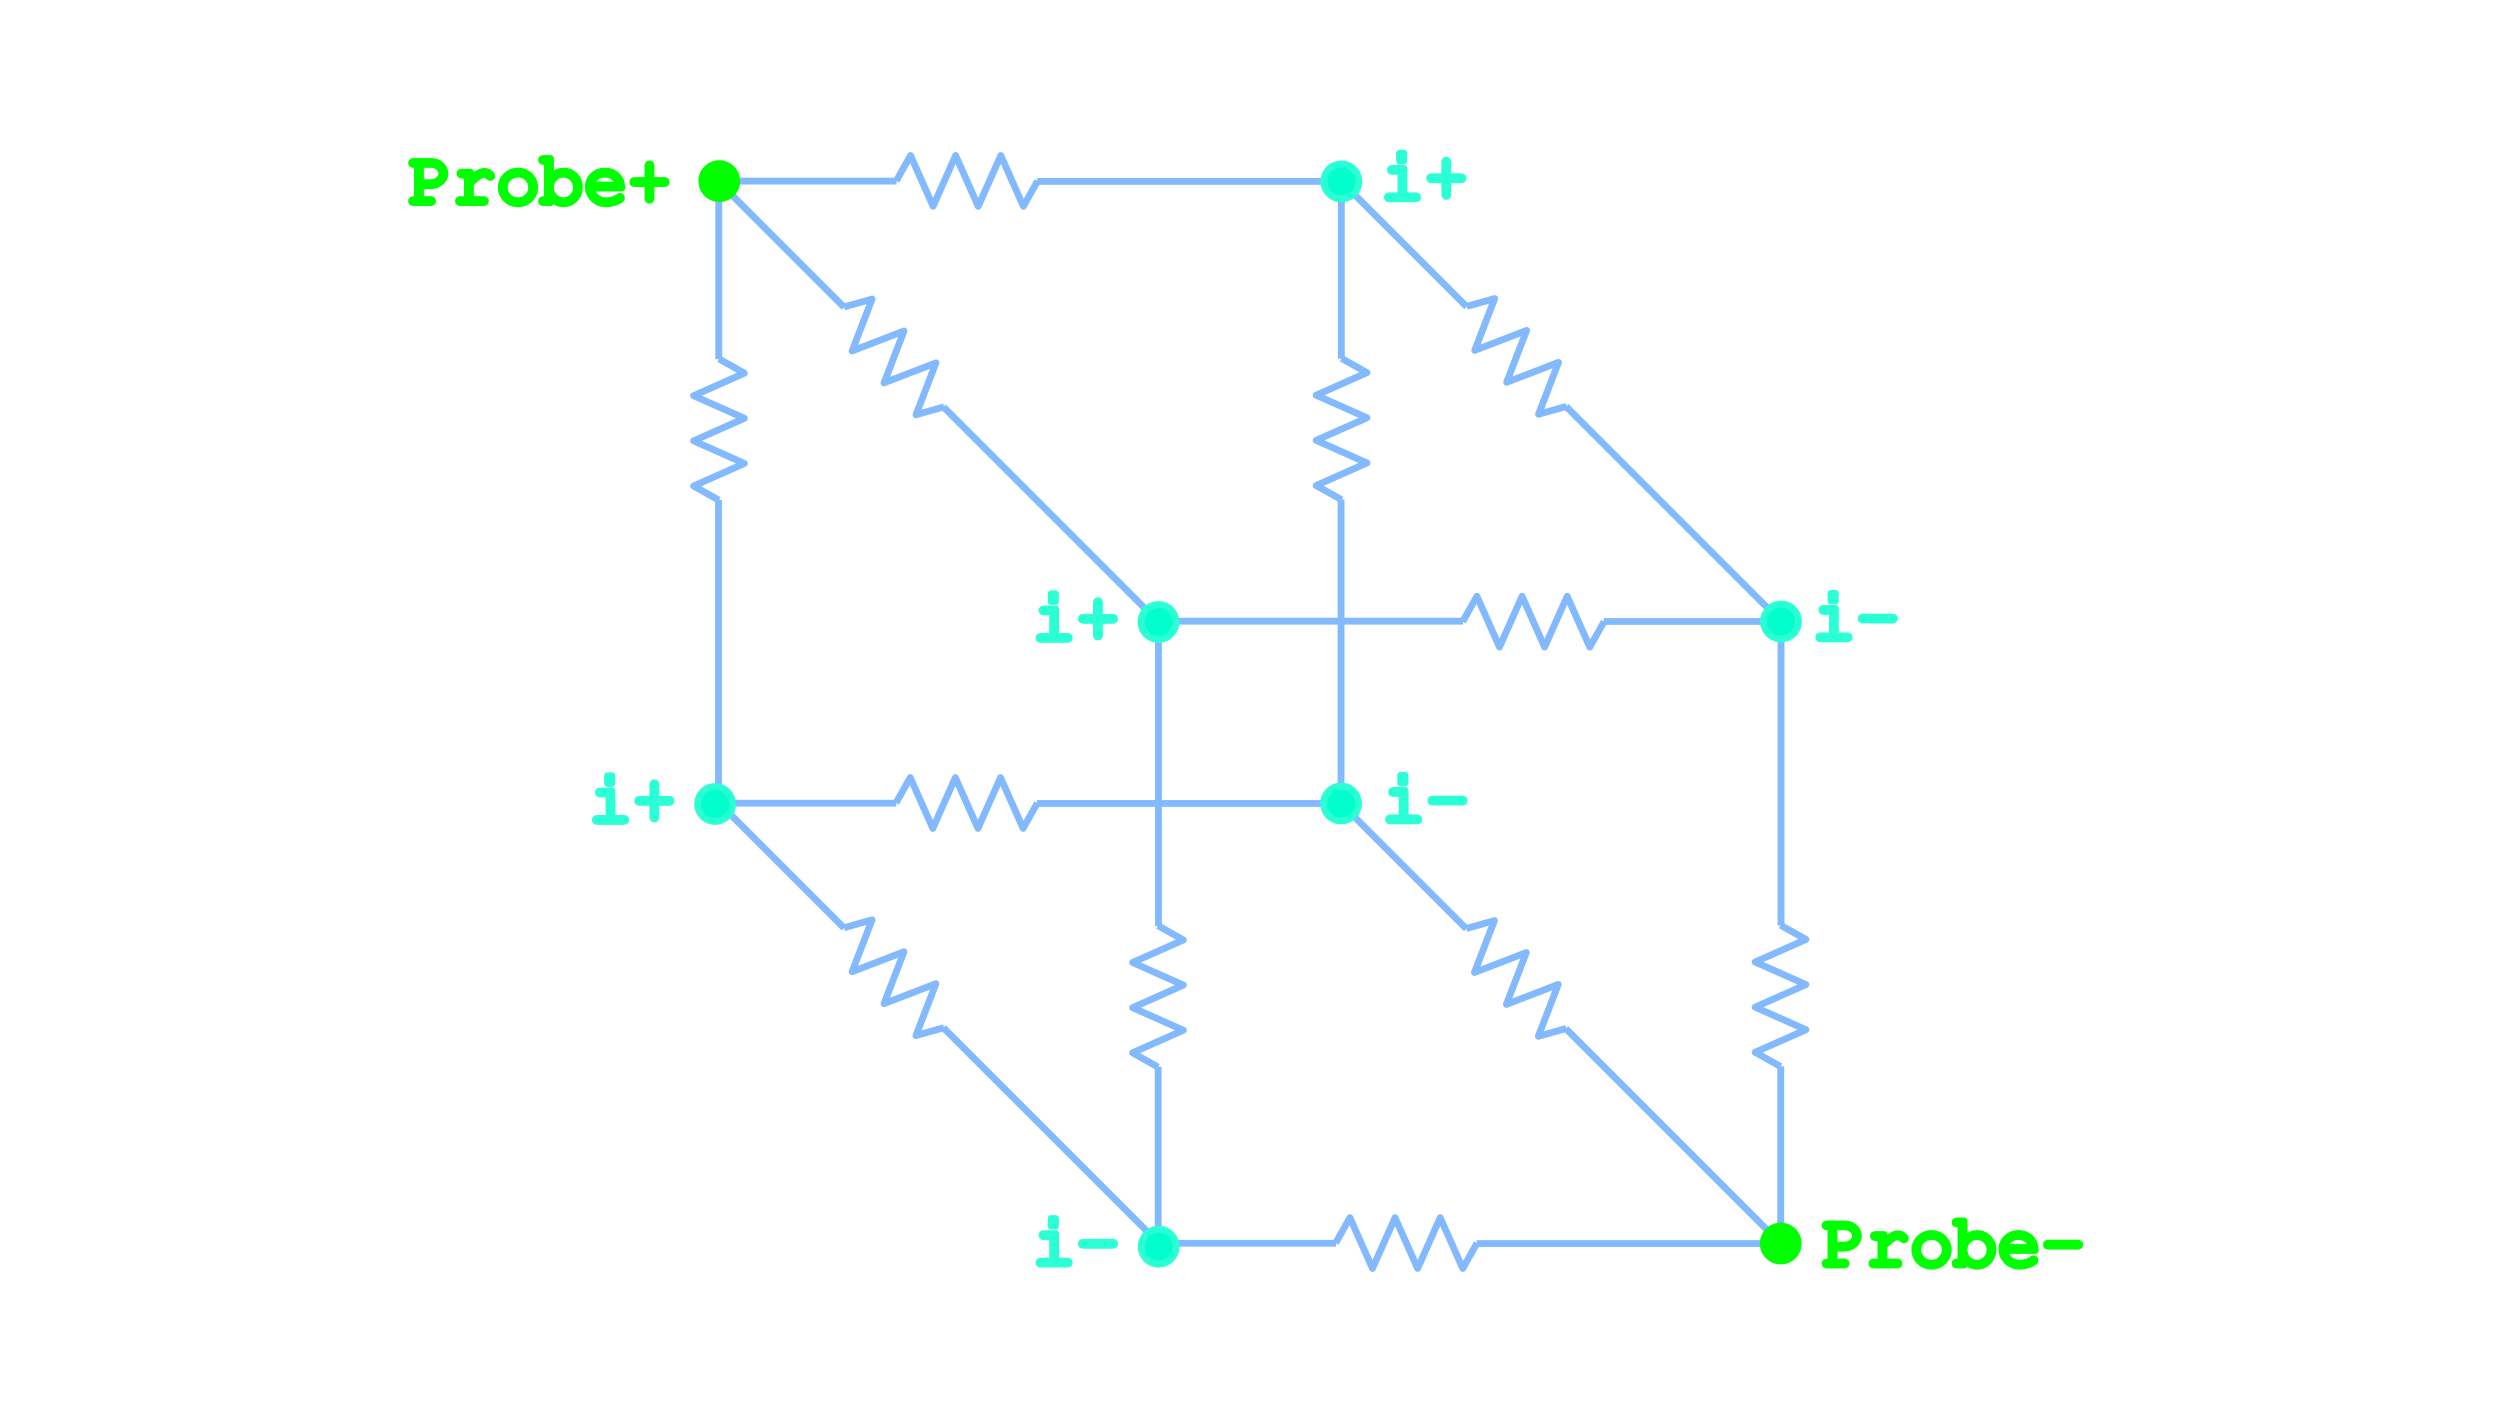
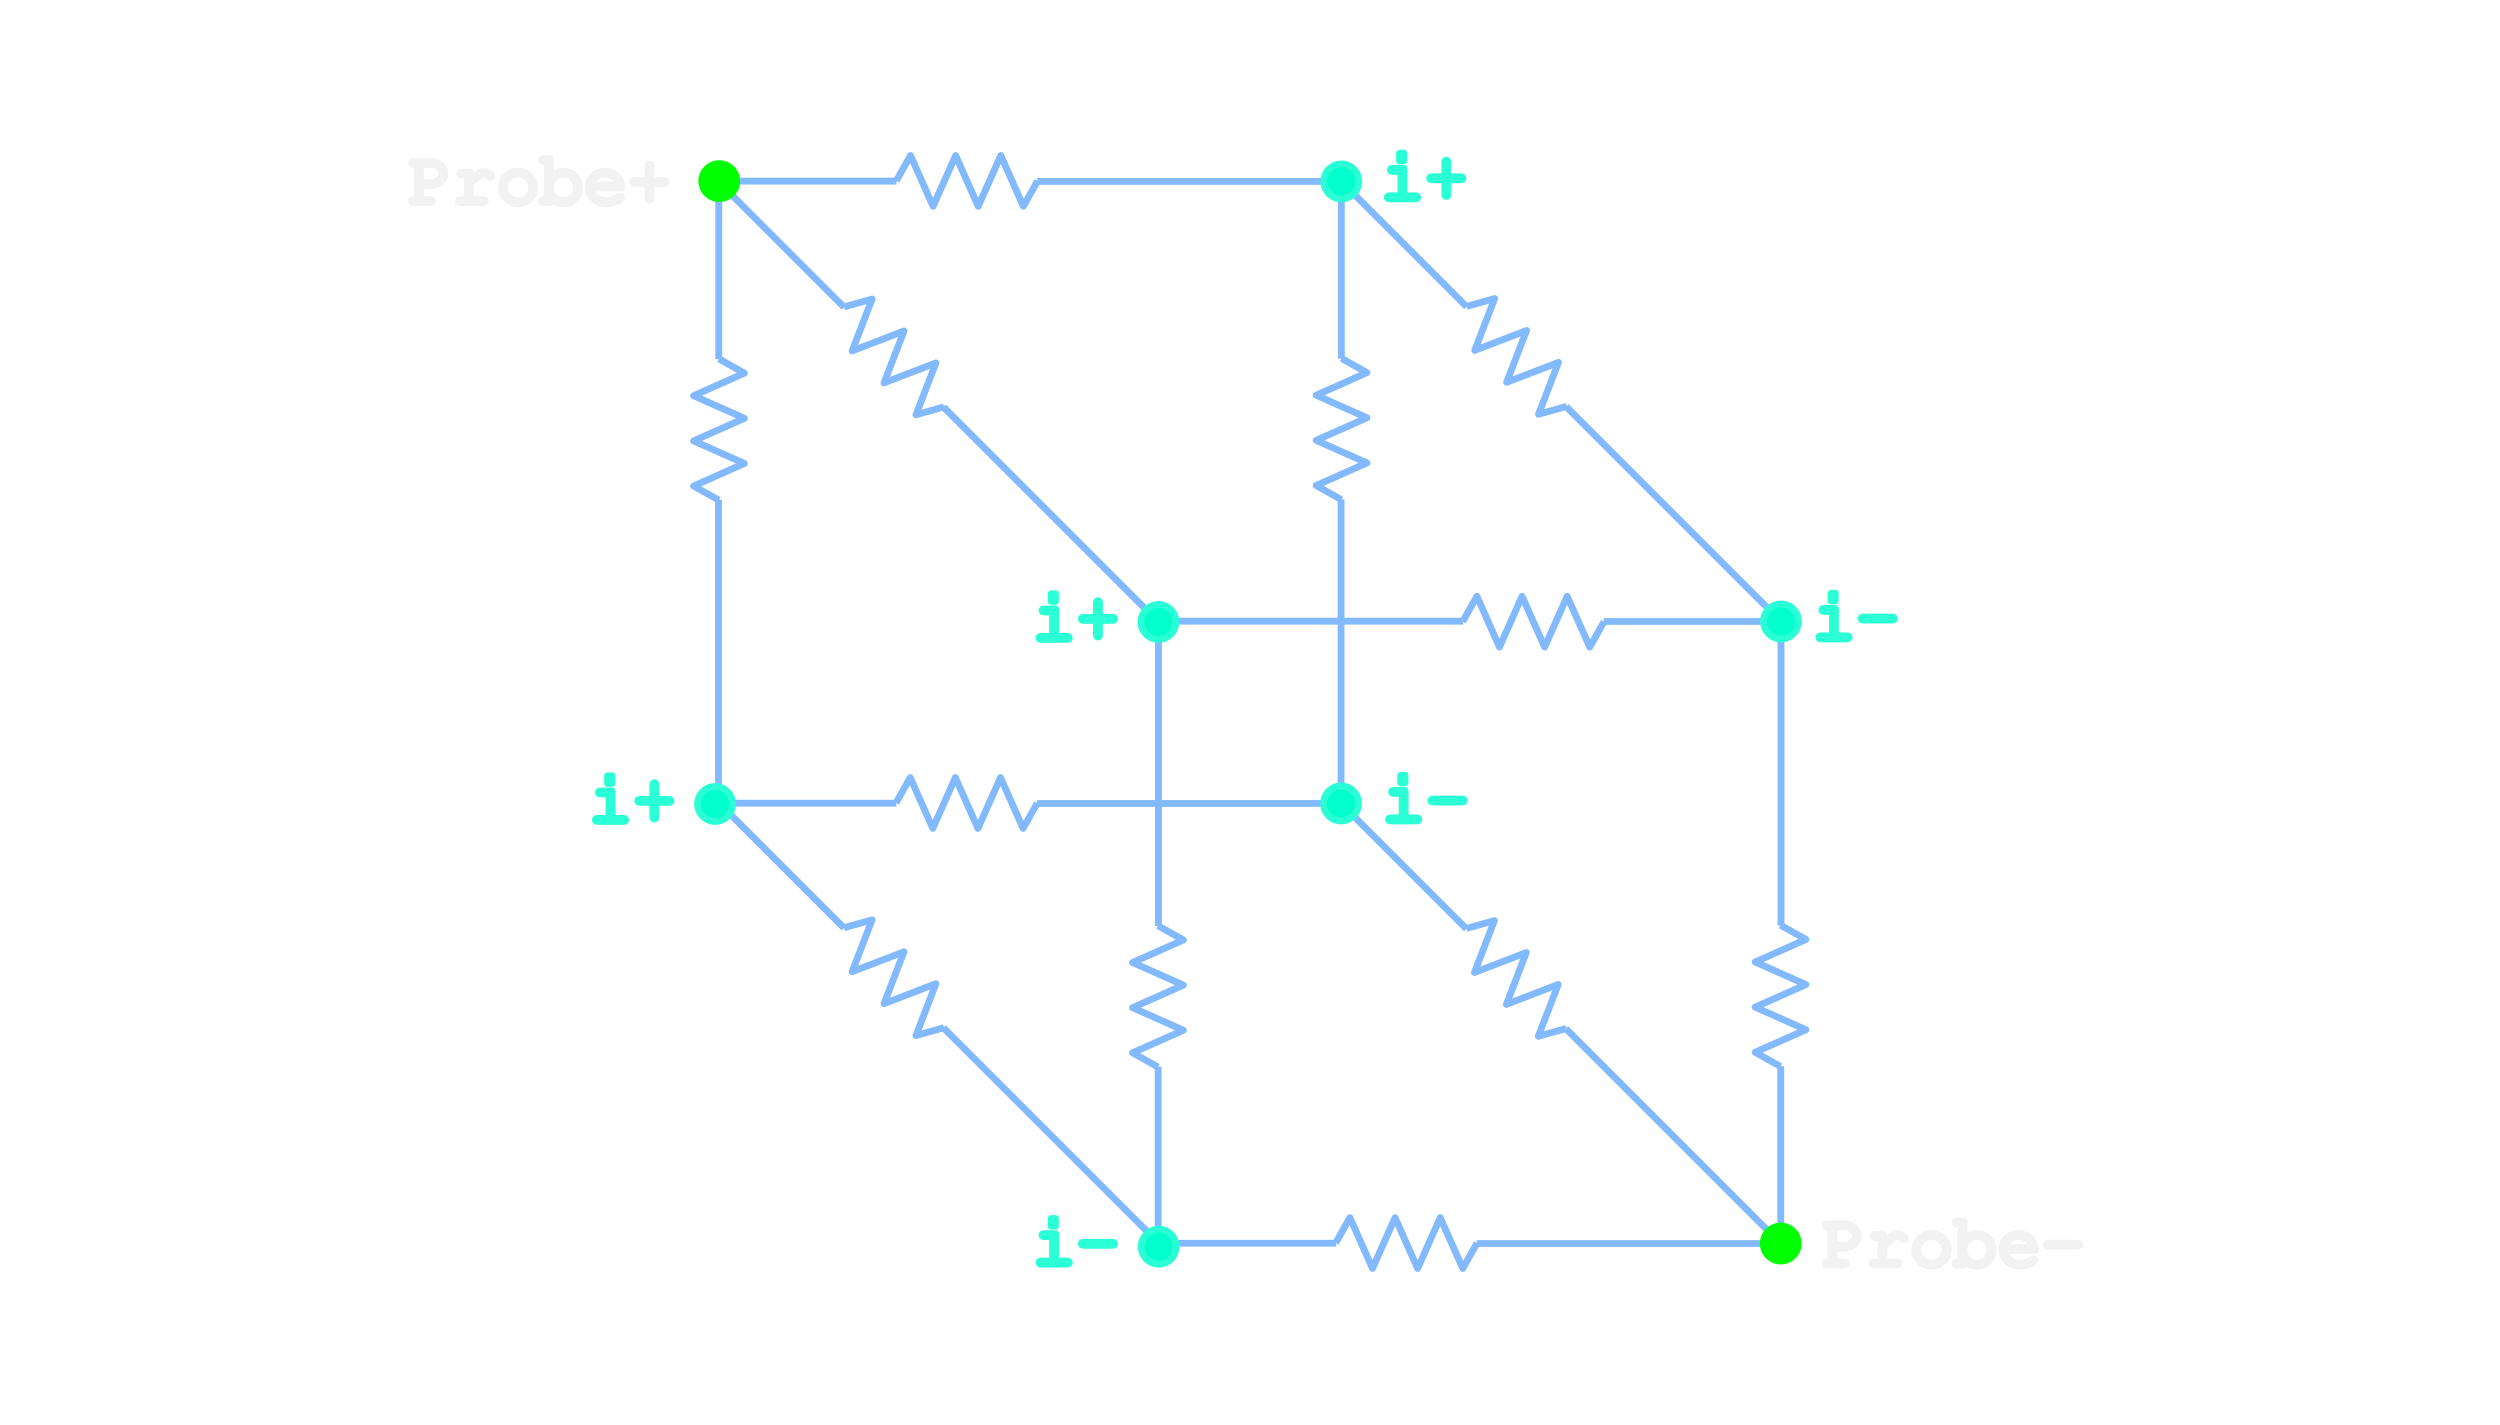
<svg xmlns="http://www.w3.org/2000/svg" version="1.1" id="svg1" width="730" height="416" viewBox="0 0 730 416">
  <defs id="defs1" />
  <g id="g1">
    <g id="g2-38" transform="matrix(1.133789,0,0,1.133789,195.2905,-77.83287)" style="display:inline;stroke:#82b9ff;stroke-width:1.764;stroke-dasharray:none;stroke-opacity:1">
      <g id="g225-5" style="fill:none;stroke:#82b9ff;stroke-width:0.625;stroke-dasharray:none;stroke-dashoffset:0;stroke-opacity:1" transform="matrix(2.820357,0,0,2.820357,-1349.859,6.436578)">
        <path style="fill:none;fill-opacity:0.1;stroke:#82b9ff;stroke-width:2;stroke-linejoin:round;stroke-dasharray:none;stroke-dashoffset:0;stroke-opacity:1" d="m 389.886,148.414 v 88.791" id="path3" transform="matrix(0.3127257,0,0,0.3127257,418.0732,21.24755)" />
        <path style="fill:none;fill-opacity:0.1;stroke:#82b9ff;stroke-width:2;stroke-linejoin:round;stroke-dasharray:none;stroke-dashoffset:0;stroke-opacity:1" d="M 389.966,55.559 V 107.33" id="path2" transform="matrix(0.3127257,0,0,0.3127257,418.0732,21.24755)" />
      </g>
      <g id="g224-1" style="stroke:#82b9ff;stroke-width:0.625;stroke-linejoin:round;stroke-dasharray:none;stroke-dashoffset:0;stroke-opacity:1" transform="matrix(2.820357,0,0,2.820357,-1349.859,6.436578)">
        <path id="path168-1" d="m 540.045,67.694 -2.319,-1.302 4.638,-2.061 -4.638,-2.061 4.638,-2.061 -4.638,-2.061 4.638,-2.061 -2.319,-1.302" style="fill:none;stroke:#82b9ff;stroke-width:0.625;stroke-linecap:butt;stroke-linejoin:round;stroke-miterlimit:10;stroke-dasharray:none;stroke-dashoffset:0;stroke-opacity:1" />
      </g>
    </g>
    <g id="g2-38-3" transform="matrix(0,-1.133789,1.133789,0,79.14371,430.9124)" style="display:inline;stroke:#82b9ff;stroke-width:1.764;stroke-dasharray:none;stroke-opacity:1">
      <g id="g225-5-6" style="fill:none;stroke:#82b9ff;stroke-width:0.625;stroke-dasharray:none;stroke-dashoffset:0;stroke-opacity:1" transform="matrix(2.820357,0,0,2.820357,-1349.859,6.436578)">
        <path style="fill:none;fill-opacity:0.1;stroke:#82b9ff;stroke-width:2;stroke-linejoin:round;stroke-dasharray:none;stroke-dashoffset:0;stroke-opacity:1" d="m 389.886,148.414 v 88.791" id="path3-8" transform="matrix(0.3127257,0,0,0.3127257,418.0732,21.24755)" />
        <path style="fill:none;fill-opacity:0.1;stroke:#82b9ff;stroke-width:2;stroke-linejoin:round;stroke-dasharray:none;stroke-dashoffset:0;stroke-opacity:1" d="M 389.966,55.559 V 107.33" id="path2-0" transform="matrix(0.3127257,0,0,0.3127257,418.0732,21.24755)" />
      </g>
      <g id="g224-1-2" style="stroke:#82b9ff;stroke-width:0.625;stroke-linejoin:round;stroke-dasharray:none;stroke-dashoffset:0;stroke-opacity:1" transform="matrix(2.820357,0,0,2.820357,-1349.859,6.436578)">
        <path id="path168-1-1" d="m 540.045,67.694 -2.319,-1.302 4.638,-2.061 -4.638,-2.061 4.638,-2.061 -4.638,-2.061 4.638,-2.061 -2.319,-1.302" style="fill:none;stroke:#82b9ff;stroke-width:0.625;stroke-linecap:butt;stroke-linejoin:round;stroke-miterlimit:10;stroke-dasharray:none;stroke-dashoffset:0;stroke-opacity:1" />
      </g>
    </g>
    <g id="g2-38-3-0" transform="matrix(0,1.133789,-1.133789,0,650.8563,-14.91242)" style="display:inline;stroke-width:1.764;stroke-dasharray:none">
      <g id="g225-5-6-6" style="fill:none;stroke:#82b9ff;stroke-width:0.625;stroke-dasharray:none;stroke-dashoffset:0;stroke-opacity:0.4" transform="matrix(2.820357,0,0,2.820357,-1349.859,6.436578)">
        <path style="fill:none;fill-opacity:0.1;stroke:#82b9ff;stroke-width:2;stroke-linejoin:round;stroke-dasharray:none;stroke-dashoffset:0;stroke-opacity:1" d="m 389.886,148.414 v 88.791" id="path3-8-4" transform="matrix(0.3127257,0,0,0.3127257,418.0732,21.24755)" />
        <path style="fill:none;fill-opacity:0.1;stroke:#82b9ff;stroke-width:2;stroke-linejoin:round;stroke-dasharray:none;stroke-dashoffset:0;stroke-opacity:1" d="M 389.966,55.559 V 107.33" id="path2-0-6" transform="matrix(0.3127257,0,0,0.3127257,418.0732,21.24755)" />
      </g>
      <g id="g224-1-2-2" style="stroke:#82b9ff;stroke-width:0.625;stroke-linejoin:round;stroke-dasharray:none;stroke-dashoffset:0;stroke-opacity:0.4" transform="matrix(2.820357,0,0,2.820357,-1349.859,6.436578)">
        <path id="path168-1-1-5" d="m 540.045,67.694 -2.319,-1.302 4.638,-2.061 -4.638,-2.061 4.638,-2.061 -4.638,-2.061 4.638,-2.061 -2.319,-1.302" style="fill:none;stroke:#82b9ff;stroke-width:0.625;stroke-linecap:butt;stroke-linejoin:round;stroke-miterlimit:10;stroke-dasharray:none;stroke-dashoffset:0;stroke-opacity:1" />
      </g>
    </g>
    <g id="g2-38-3-0-5" transform="matrix(0,-1.133789,1.133789,0,207.5304,559.4122)" style="display:inline;stroke-width:1.764;stroke-dasharray:none">
      <g id="g225-5-6-6-6" style="fill:none;stroke:#82b9ff;stroke-width:0.625;stroke-dasharray:none;stroke-dashoffset:0;stroke-opacity:0.4" transform="matrix(2.820357,0,0,2.820357,-1349.859,6.436578)">
        <path style="fill:none;fill-opacity:0.1;stroke:#82b9ff;stroke-width:2;stroke-linejoin:round;stroke-dasharray:none;stroke-dashoffset:0;stroke-opacity:1" d="m 389.886,148.414 v 88.791" id="path3-8-4-64" transform="matrix(0.3127257,0,0,0.3127257,418.0732,21.24755)" />
        <path style="fill:none;fill-opacity:0.1;stroke:#82b9ff;stroke-width:2;stroke-linejoin:round;stroke-dasharray:none;stroke-dashoffset:0;stroke-opacity:1" d="M 389.966,55.559 V 107.33" id="path2-0-6-0" transform="matrix(0.3127257,0,0,0.3127257,418.0732,21.24755)" />
      </g>
      <g id="g224-1-2-2-0" style="stroke:#82b9ff;stroke-width:0.625;stroke-linejoin:round;stroke-dasharray:none;stroke-dashoffset:0;stroke-opacity:0.4" transform="matrix(2.820357,0,0,2.820357,-1349.859,6.436578)">
        <path id="path168-1-1-5-4" d="m 540.045,67.694 -2.319,-1.302 4.638,-2.061 -4.638,-2.061 4.638,-2.061 -4.638,-2.061 4.638,-2.061 -2.319,-1.302" style="fill:none;stroke:#82b9ff;stroke-width:0.625;stroke-linecap:butt;stroke-linejoin:round;stroke-miterlimit:10;stroke-dasharray:none;stroke-dashoffset:0;stroke-opacity:1" />
      </g>
    </g>
    <g id="g2-38-3-0-5-8" transform="matrix(0.80171,-0.80171,0.80171,0.80171,-21.48058,280.7608)" style="display:inline;stroke:#82b9ff;stroke-width:1.764;stroke-dasharray:none;stroke-opacity:1">
      <g id="g225-5-6-6-6-7" style="fill:none;stroke:#82b9ff;stroke-width:0.625;stroke-dasharray:none;stroke-dashoffset:0;stroke-opacity:1" transform="matrix(2.820357,0,0,2.820357,-1349.859,6.436578)">
        <path style="fill:none;fill-opacity:0.1;stroke:#82b9ff;stroke-width:2;stroke-linejoin:round;stroke-dasharray:none;stroke-dashoffset:0;stroke-opacity:1" d="m 389.886,148.414 v 88.791" id="path3-8-4-64-2" transform="matrix(0.3127257,0,0,0.3127257,418.0732,21.24755)" />
        <path style="fill:none;fill-opacity:0.1;stroke:#82b9ff;stroke-width:2;stroke-linejoin:round;stroke-dasharray:none;stroke-dashoffset:0;stroke-opacity:1" d="M 389.966,55.559 V 107.33" id="path2-0-6-0-8" transform="matrix(0.3127257,0,0,0.3127257,418.0732,21.24755)" />
      </g>
      <g id="g224-1-2-2-0-2" style="stroke:#82b9ff;stroke-width:0.625;stroke-linejoin:round;stroke-dasharray:none;stroke-dashoffset:0;stroke-opacity:1" transform="matrix(2.820357,0,0,2.820357,-1349.859,6.436578)">
        <path id="path168-1-1-5-4-9" d="m 540.045,67.694 -2.319,-1.302 4.638,-2.061 -4.638,-2.061 4.638,-2.061 -4.638,-2.061 4.638,-2.061 -2.319,-1.302" style="fill:none;stroke:#82b9ff;stroke-width:0.625;stroke-linecap:butt;stroke-linejoin:round;stroke-miterlimit:10;stroke-dasharray:none;stroke-dashoffset:0;stroke-opacity:1" />
      </g>
    </g>
    <g id="g2-38-3-0-5-8-86" transform="matrix(0.80171,-0.80171,0.80171,0.80171,160.2392,280.9848)" style="display:inline;stroke:#82b9ff;stroke-width:1.764;stroke-dasharray:none;stroke-opacity:1">
      <g id="g225-5-6-6-6-7-8" style="fill:none;stroke:#82b9ff;stroke-width:0.625;stroke-dasharray:none;stroke-dashoffset:0;stroke-opacity:1" transform="matrix(2.820357,0,0,2.820357,-1349.859,6.436578)">
        <path style="fill:none;fill-opacity:0.1;stroke:#82b9ff;stroke-width:2;stroke-linejoin:round;stroke-dasharray:none;stroke-dashoffset:0;stroke-opacity:1" d="m 389.886,148.414 v 88.791" id="path3-8-4-64-2-3" transform="matrix(0.3127257,0,0,0.3127257,418.0732,21.24755)" />
        <path style="fill:none;fill-opacity:0.1;stroke:#82b9ff;stroke-width:2;stroke-linejoin:round;stroke-dasharray:none;stroke-dashoffset:0;stroke-opacity:1" d="M 389.966,55.559 V 107.33" id="path2-0-6-0-8-8" transform="matrix(0.3127257,0,0,0.3127257,418.0732,21.24755)" />
      </g>
      <g id="g224-1-2-2-0-2-3" style="stroke:#82b9ff;stroke-width:0.625;stroke-linejoin:round;stroke-dasharray:none;stroke-dashoffset:0;stroke-opacity:1" transform="matrix(2.820357,0,0,2.820357,-1349.859,6.436578)">
        <path id="path168-1-1-5-4-9-33" d="m 540.045,67.694 -2.319,-1.302 4.638,-2.061 -4.638,-2.061 4.638,-2.061 -4.638,-2.061 4.638,-2.061 -2.319,-1.302" style="fill:none;stroke:#82b9ff;stroke-width:0.625;stroke-linecap:butt;stroke-linejoin:round;stroke-miterlimit:10;stroke-dasharray:none;stroke-dashoffset:0;stroke-opacity:1" />
      </g>
    </g>
    <g id="g2-38-3-0-5-8-0" transform="matrix(0.80171,-0.80171,0.80171,0.80171,-21.47068,99.48806)" style="display:inline;stroke-width:1.764;stroke-dasharray:none">
      <g id="g225-5-6-6-6-7-5" style="fill:none;stroke:#82b9ff;stroke-width:0.625;stroke-dasharray:none;stroke-dashoffset:0;stroke-opacity:0.4" transform="matrix(2.820357,0,0,2.820357,-1349.859,6.436578)">
        <path style="fill:none;fill-opacity:0.1;stroke:#82b9ff;stroke-width:2;stroke-linejoin:round;stroke-dasharray:none;stroke-dashoffset:0;stroke-opacity:1" d="m 389.886,148.414 v 88.791" id="path3-8-4-64-2-02" transform="matrix(0.3127257,0,0,0.3127257,418.0732,21.24755)" />
        <path style="fill:none;fill-opacity:0.1;stroke:#82b9ff;stroke-width:2;stroke-linejoin:round;stroke-dasharray:none;stroke-dashoffset:0;stroke-opacity:1" d="M 389.966,55.559 V 107.33" id="path2-0-6-0-8-9" transform="matrix(0.3127257,0,0,0.3127257,418.0732,21.24755)" />
      </g>
      <g id="g224-1-2-2-0-2-4" style="stroke:#82b9ff;stroke-width:0.625;stroke-linejoin:round;stroke-dasharray:none;stroke-dashoffset:0;stroke-opacity:0.4" transform="matrix(2.820357,0,0,2.820357,-1349.859,6.436578)">
        <path id="path168-1-1-5-4-9-3" d="m 540.045,67.694 -2.319,-1.302 4.638,-2.061 -4.638,-2.061 4.638,-2.061 -4.638,-2.061 4.638,-2.061 -2.319,-1.302" style="fill:none;stroke:#82b9ff;stroke-width:0.625;stroke-linecap:butt;stroke-linejoin:round;stroke-miterlimit:10;stroke-dasharray:none;stroke-dashoffset:0;stroke-opacity:1" />
      </g>
    </g>
    <g id="g2-38-3-0-5-8-8" transform="matrix(0.80171,-0.80171,0.80171,0.80171,160.3192,99.33862)" style="display:inline;stroke:#82b9ff;stroke-width:1.764;stroke-dasharray:none;stroke-opacity:1">
      <g id="g225-5-6-6-6-7-7" style="fill:none;stroke:#82b9ff;stroke-width:0.625;stroke-dasharray:none;stroke-dashoffset:0;stroke-opacity:1" transform="matrix(2.820357,0,0,2.820357,-1349.859,6.436578)">
        <path style="fill:none;fill-opacity:0.1;stroke:#82b9ff;stroke-width:2;stroke-linejoin:round;stroke-dasharray:none;stroke-dashoffset:0;stroke-opacity:1" d="m 389.886,148.414 v 88.791" id="path3-8-4-64-2-0" transform="matrix(0.3127257,0,0,0.3127257,418.0732,21.24755)" />
        <path style="fill:none;fill-opacity:0.1;stroke:#82b9ff;stroke-width:2;stroke-linejoin:round;stroke-dasharray:none;stroke-dashoffset:0;stroke-opacity:1" d="M 389.966,55.559 V 107.33" id="path2-0-6-0-8-4" transform="matrix(0.3127257,0,0,0.3127257,418.0732,21.24755)" />
      </g>
      <g id="g224-1-2-2-0-2-8" style="stroke:#82b9ff;stroke-width:0.625;stroke-linejoin:round;stroke-dasharray:none;stroke-dashoffset:0;stroke-opacity:1" transform="matrix(2.820357,0,0,2.820357,-1349.859,6.436578)">
        <path id="path168-1-1-5-4-9-0" d="m 540.045,67.694 -2.319,-1.302 4.638,-2.061 -4.638,-2.061 4.638,-2.061 -4.638,-2.061 4.638,-2.061 -2.319,-1.302" style="fill:none;stroke:#82b9ff;stroke-width:0.625;stroke-linecap:butt;stroke-linejoin:round;stroke-miterlimit:10;stroke-dasharray:none;stroke-dashoffset:0;stroke-opacity:1" />
      </g>
    </g>
    <g id="g2-38-3-0-4" transform="matrix(-1.133789,0,0,-1.133789,534.5658,494.0623)" style="display:inline;stroke:#82b9ff;stroke-width:1.764;stroke-dasharray:none;stroke-opacity:1">
      <g id="g225-5-6-6-0" style="fill:none;stroke:#82b9ff;stroke-width:0.625;stroke-dasharray:none;stroke-dashoffset:0;stroke-opacity:1" transform="matrix(2.820357,0,0,2.820357,-1349.859,6.436578)">
        <path style="fill:none;fill-opacity:0.1;stroke:#82b9ff;stroke-width:2;stroke-linejoin:round;stroke-dasharray:none;stroke-dashoffset:0;stroke-opacity:1" d="m 389.886,148.414 v 88.791" id="path3-8-4-6" transform="matrix(0.3127257,0,0,0.3127257,418.0732,21.24755)" />
        <path style="fill:none;fill-opacity:0.1;stroke:#82b9ff;stroke-width:2;stroke-linejoin:round;stroke-dasharray:none;stroke-dashoffset:0;stroke-opacity:1" d="M 389.966,55.559 V 107.33" id="path2-0-6-2" transform="matrix(0.3127257,0,0,0.3127257,418.0732,21.24755)" />
      </g>
      <g id="g224-1-2-2-9" style="stroke:#82b9ff;stroke-width:0.625;stroke-linejoin:round;stroke-dasharray:none;stroke-dashoffset:0;stroke-opacity:1" transform="matrix(2.820357,0,0,2.820357,-1349.859,6.436578)">
        <path id="path168-1-1-5-9" d="m 540.045,67.694 -2.319,-1.302 4.638,-2.061 -4.638,-2.061 4.638,-2.061 -4.638,-2.061 4.638,-2.061 -2.319,-1.302" style="fill:none;stroke:#82b9ff;stroke-width:0.625;stroke-linecap:butt;stroke-linejoin:round;stroke-miterlimit:10;stroke-dasharray:none;stroke-dashoffset:0;stroke-opacity:1" />
      </g>
    </g>
    <g id="g2-38-3-0-4-3" transform="matrix(-1.133789,0,0,-1.133789,716.3557,493.9129)" style="display:inline;stroke-width:1.764;stroke-dasharray:none">
      <g id="g225-5-6-6-0-4" style="fill:none;stroke:#82b9ff;stroke-width:0.625;stroke-dasharray:none;stroke-dashoffset:0;stroke-opacity:0.4" transform="matrix(2.820357,0,0,2.820357,-1349.859,6.436578)">
        <path style="fill:none;fill-opacity:0.1;stroke:#82b9ff;stroke-width:2;stroke-linejoin:round;stroke-dasharray:none;stroke-dashoffset:0;stroke-opacity:1" d="m 389.886,148.414 v 88.791" id="path3-8-4-6-0" transform="matrix(0.3127257,0,0,0.3127257,418.0732,21.24755)" />
        <path style="fill:none;fill-opacity:0.1;stroke:#82b9ff;stroke-width:2;stroke-linejoin:round;stroke-dasharray:none;stroke-dashoffset:0;stroke-opacity:1" d="M 389.966,55.559 V 107.33" id="path2-0-6-2-3" transform="matrix(0.3127257,0,0,0.3127257,418.0732,21.24755)" />
      </g>
      <g id="g224-1-2-2-9-9" style="stroke:#82b9ff;stroke-width:0.625;stroke-linejoin:round;stroke-dasharray:none;stroke-dashoffset:0;stroke-opacity:0.4" transform="matrix(2.820357,0,0,2.820357,-1349.859,6.436578)">
        <path id="path168-1-1-5-9-1" d="m 540.045,67.694 -2.319,-1.302 4.638,-2.061 -4.638,-2.061 4.638,-2.061 -4.638,-2.061 4.638,-2.061 -2.319,-1.302" style="fill:none;stroke:#82b9ff;stroke-width:0.625;stroke-linecap:butt;stroke-linejoin:round;stroke-miterlimit:10;stroke-dasharray:none;stroke-dashoffset:0;stroke-opacity:1" />
      </g>
    </g>
    <g id="g2-38-3-0-2" transform="matrix(0,-1.133789,1.133789,0,79.2237,249.2663)" style="display:inline;stroke:#82b9ff;stroke-width:1.764;stroke-dasharray:none;stroke-opacity:1">
      <g id="g225-5-6-6-2" style="fill:none;stroke:#82b9ff;stroke-width:0.625;stroke-dasharray:none;stroke-dashoffset:0;stroke-opacity:1" transform="matrix(2.820357,0,0,2.820357,-1349.859,6.436578)">
        <path style="fill:none;fill-opacity:0.1;stroke:#82b9ff;stroke-width:2;stroke-linejoin:round;stroke-dasharray:none;stroke-dashoffset:0;stroke-opacity:1" d="m 389.886,148.414 v 88.791" id="path3-8-4-2" transform="matrix(0.3127257,0,0,0.3127257,418.0732,21.24755)" />
        <path style="fill:none;fill-opacity:0.1;stroke:#82b9ff;stroke-width:2;stroke-linejoin:round;stroke-dasharray:none;stroke-dashoffset:0;stroke-opacity:1" d="M 389.966,55.559 V 107.33" id="path2-0-6-05" transform="matrix(0.3127257,0,0,0.3127257,418.0732,21.24755)" />
      </g>
      <g id="g224-1-2-2-5" style="stroke:#82b9ff;stroke-width:0.625;stroke-linejoin:round;stroke-dasharray:none;stroke-dashoffset:0;stroke-opacity:1" transform="matrix(2.820357,0,0,2.820357,-1349.859,6.436578)">
        <path id="path168-1-1-5-2" d="m 540.045,67.694 -2.319,-1.302 4.638,-2.061 -4.638,-2.061 4.638,-2.061 -4.638,-2.061 4.638,-2.061 -2.319,-1.302" style="fill:none;stroke:#82b9ff;stroke-width:0.625;stroke-linecap:butt;stroke-linejoin:round;stroke-miterlimit:10;stroke-dasharray:none;stroke-dashoffset:0;stroke-opacity:1" />
      </g>
    </g>
    <g id="g2-38-3-0-4-4" transform="matrix(1.133789,0,0,1.133789,13.50066,-77.68343)" style="display:inline;stroke:#82b9ff;stroke-width:1.764;stroke-dasharray:none;stroke-opacity:1">
      <g id="g225-5-6-6-0-0" style="fill:none;stroke:#82b9ff;stroke-width:0.625;stroke-dasharray:none;stroke-dashoffset:0;stroke-opacity:1" transform="matrix(2.820357,0,0,2.820357,-1349.859,6.436578)">
        <path style="fill:none;fill-opacity:0.1;stroke:#82b9ff;stroke-width:2;stroke-linejoin:round;stroke-dasharray:none;stroke-dashoffset:0;stroke-opacity:1" d="m 389.886,148.414 v 88.791" id="path3-8-4-6-9" transform="matrix(0.3127257,0,0,0.3127257,418.0732,21.24755)" />
        <path style="fill:none;fill-opacity:0.1;stroke:#82b9ff;stroke-width:2;stroke-linejoin:round;stroke-dasharray:none;stroke-dashoffset:0;stroke-opacity:1" d="M 389.966,55.559 V 107.33" id="path2-0-6-2-1" transform="matrix(0.3127257,0,0,0.3127257,418.0732,21.24755)" />
      </g>
      <g id="g224-1-2-2-9-96" style="stroke:#82b9ff;stroke-width:0.625;stroke-linejoin:round;stroke-dasharray:none;stroke-dashoffset:0;stroke-opacity:1" transform="matrix(2.820357,0,0,2.820357,-1349.859,6.436578)">
        <path id="path168-1-1-5-9-2" d="m 540.045,67.694 -2.319,-1.302 4.638,-2.061 -4.638,-2.061 4.638,-2.061 -4.638,-2.061 4.638,-2.061 -2.319,-1.302" style="fill:none;stroke:#82b9ff;stroke-width:0.625;stroke-linecap:butt;stroke-linejoin:round;stroke-miterlimit:10;stroke-dasharray:none;stroke-dashoffset:0;stroke-opacity:1" />
      </g>
    </g>
    <g id="g3" style="stroke:#2affd5">
      <g id="g13" transform="translate(13.51557,-12.94234)" style="stroke:#2affd5">
        <text xml:space="preserve" style="font-style:normal;font-variant:normal;font-weight:normal;font-stretch:normal;font-size:21.333px;line-height:0.9;font-family:FreeMono;-inkscape-font-specification:FreeMono;writing-mode:lr-tb;direction:ltr;fill:none;fill-opacity:0.1;stroke:#2affd5;stroke-width:2;stroke-linejoin:round;stroke-dasharray:none;stroke-dashoffset:0;stroke-opacity:1" x="515.607" y="199.5" id="text11">
          <tspan id="tspan12" x="515.607" y="199.5">i-</tspan>
        </text>
-         <text xml:space="preserve" style="font-style:normal;font-variant:normal;font-weight:normal;font-stretch:normal;font-size:21.333px;line-height:0.9;font-family:FreeMono;-inkscape-font-specification:FreeMono;writing-mode:lr-tb;direction:ltr;fill:none;fill-opacity:0.1;stroke:#00ff00;stroke-width:2;stroke-linejoin:round;stroke-dasharray:none;stroke-dashoffset:0;stroke-opacity:1" x="518.497" y="382.327" id="text9">
+         <text xml:space="preserve" style="font-style:normal;font-variant:normal;font-weight:normal;font-stretch:normal;font-size:21.333px;line-height:0.9;font-family:FreeMono;-inkscape-font-specification:FreeMono;writing-mode:lr-tb;direction:ltr;fill:none;fill-opacity:0.1;stroke:#f2f2f2;stroke-width:2;stroke-linejoin:round;stroke-dasharray:none;stroke-dashoffset:0;stroke-opacity:1" x="518.497" y="382.327" id="text9">
          <tspan id="tspan9" x="518.497" y="382.327">Probe-</tspan>
        </text>
        <text xml:space="preserve" style="font-style:normal;font-variant:normal;font-weight:normal;font-stretch:normal;font-size:21.333px;line-height:0.9;font-family:FreeMono;-inkscape-font-specification:FreeMono;writing-mode:lr-tb;direction:ltr;fill:none;fill-opacity:0.1;stroke:#2affd5;stroke-width:2;stroke-linejoin:round;stroke-dasharray:none;stroke-dashoffset:0;stroke-opacity:1" x="389.959" y="252.646" id="text8">
          <tspan id="tspan8" x="389.959" y="252.646">i-</tspan>
        </text>
        <text xml:space="preserve" style="font-style:normal;font-variant:normal;font-weight:normal;font-stretch:normal;font-size:21.333px;line-height:0.9;font-family:FreeMono;-inkscape-font-specification:FreeMono;writing-mode:lr-tb;direction:ltr;fill:none;fill-opacity:0.1;stroke:#2affd5;stroke-width:2;stroke-linejoin:round;stroke-dasharray:none;stroke-dashoffset:0;stroke-opacity:1" x="389.609" y="71" id="text7">
          <tspan id="tspan7" x="389.609" y="71">i+</tspan>
        </text>
        <text xml:space="preserve" style="font-style:normal;font-variant:normal;font-weight:normal;font-stretch:normal;font-size:21.333px;line-height:0.9;font-family:FreeMono;-inkscape-font-specification:FreeMono;writing-mode:lr-tb;direction:ltr;fill:none;fill-opacity:0.1;stroke:#2affd5;stroke-width:2;stroke-linejoin:round;stroke-dasharray:none;stroke-dashoffset:0;stroke-opacity:1" x="287.891" y="199.65" id="text10">
          <tspan id="tspan10" x="287.891" y="199.65">i+</tspan>
        </text>
        <text xml:space="preserve" style="font-style:normal;font-variant:normal;font-weight:normal;font-stretch:normal;font-size:21.333px;line-height:0.9;font-family:FreeMono;-inkscape-font-specification:FreeMono;writing-mode:lr-tb;direction:ltr;fill:none;fill-opacity:0.1;stroke:#2affd5;stroke-width:2;stroke-linejoin:round;stroke-dasharray:none;stroke-dashoffset:0;stroke-opacity:1" x="287.891" y="382.066" id="text6">
          <tspan id="tspan6" x="287.891" y="382.066">i-</tspan>
        </text>
        <text xml:space="preserve" style="font-style:normal;font-variant:normal;font-weight:normal;font-stretch:normal;font-size:21.333px;line-height:0.9;font-family:FreeMono;-inkscape-font-specification:FreeMono;writing-mode:lr-tb;direction:ltr;fill:none;fill-opacity:0.1;stroke:#2affd5;stroke-width:2;stroke-linejoin:round;stroke-dasharray:none;stroke-dashoffset:0;stroke-opacity:1" x="158.358" y="252.796" id="text5">
          <tspan id="tspan5" x="158.358" y="252.796">i+</tspan>
        </text>
-         <text xml:space="preserve" style="font-style:normal;font-variant:normal;font-weight:normal;font-stretch:normal;font-size:21.333px;line-height:0.9;font-family:FreeMono;-inkscape-font-specification:FreeMono;writing-mode:lr-tb;direction:ltr;fill:none;fill-opacity:0.1;stroke:#00ff00;stroke-width:2;stroke-linejoin:round;stroke-dasharray:none;stroke-dashoffset:0;stroke-opacity:1" x="105.737" y="72.101" id="text4">
+         <text xml:space="preserve" style="font-style:normal;font-variant:normal;font-weight:normal;font-stretch:normal;font-size:21.333px;line-height:0.9;font-family:FreeMono;-inkscape-font-specification:FreeMono;writing-mode:lr-tb;direction:ltr;fill:none;fill-opacity:0.1;stroke:#f2f2f2;stroke-width:2;stroke-linejoin:round;stroke-dasharray:none;stroke-dashoffset:0;stroke-opacity:1" x="105.737" y="72.101" id="text4">
          <tspan id="tspan4" x="105.737" y="72.101">Probe+ </tspan>
        </text>
      </g>
      <g id="g2" style="stroke:#2affd5;fill:#00ffcc">
        <path id="path217-4-1-2-6-0-9-4-7-9" d="m 523.581,359.509 c -1.991,-1.991 -5.218,-1.991 -7.209,10e-6 -1.991,1.991 -1.991,5.218 -2e-5,7.209 1.991,1.991 5.218,1.991 7.209,0 1.991,-1.991 1.991,-5.218 -2e-5,-7.209 z" style="fill:#00ff00;fill-opacity:1;fill-rule:nonzero;stroke:#00ff00;stroke-width:2;stroke-linejoin:round;stroke-dasharray:none;stroke-opacity:1" />
        <path id="path217-4-1-2-6-0-9-4-7-9-8" d="m 395.194,231.009 c -1.991,-1.991 -5.218,-1.991 -7.209,10e-6 -1.991,1.991 -1.991,5.218 -3e-5,7.209 1.991,1.991 5.218,1.991 7.209,0 1.991,-1.991 1.991,-5.218 -3e-5,-7.209 z" style="fill:#00ffcc;fill-opacity:1;fill-rule:nonzero;stroke:#2affd5;stroke-width:2;stroke-linejoin:round;stroke-dasharray:none;stroke-opacity:1" />
        <path id="path217-4-1-2-6-0-9-4-7-9-3" d="m 523.661,177.863 c -1.991,-1.991 -5.218,-1.991 -7.209,1e-5 -1.991,1.991 -1.991,5.218 -3e-5,7.209 1.991,1.991 5.218,1.991 7.209,0 1.991,-1.991 1.991,-5.218 -3e-5,-7.209 z" style="fill:#00ffcc;fill-opacity:1;fill-rule:nonzero;stroke:#2affd5;stroke-width:2;stroke-linejoin:round;stroke-dasharray:none;stroke-opacity:1" />
        <path id="path217-4-1-2-6-0-9-4-7-9-3-9-9" d="m 395.274,49.363 c -1.991,-1.991 -5.218,-1.991 -7.209,10e-6 -1.991,1.991 -1.991,5.218 -3e-5,7.209 1.991,1.991 5.218,1.991 7.209,0 1.991,-1.991 1.991,-5.218 -3e-5,-7.209 z" style="fill:#00ffcc;fill-opacity:1;fill-rule:nonzero;stroke:#2affd5;stroke-width:2;stroke-linejoin:round;stroke-dasharray:none;stroke-opacity:1" />
        <path id="path217-4-1-2-6-0-9-4-7-9-3-9" d="m 341.871,178.012 c -1.991,-1.991 -5.218,-1.991 -7.209,1e-5 -1.991,1.991 -1.991,5.218 -2e-5,7.209 1.991,1.991 5.218,1.991 7.209,0 1.991,-1.991 1.991,-5.218 -2e-5,-7.209 z" style="fill:#00ffcc;fill-opacity:1;fill-rule:nonzero;stroke:#2affd5;stroke-width:2;stroke-linejoin:round;stroke-dasharray:none;stroke-opacity:1" />
        <path id="path217-4-1-2-6-0-9-4-7" d="m 341.935,360.429 c -1.991,-1.991 -5.218,-1.991 -7.209,1e-5 -1.991,1.991 -1.991,5.218 -2e-5,7.209 1.991,1.991 5.218,1.991 7.209,0 1.991,-1.991 1.991,-5.218 -3e-5,-7.209 z" style="fill:#00ffcc;fill-opacity:1;fill-rule:nonzero;stroke:#2affd5;stroke-width:2;stroke-linejoin:round;stroke-dasharray:none;stroke-opacity:1" />
        <path id="path217-4-1-2-6-0-9-4" d="m 212.404,231.158 c -1.991,-1.991 -5.218,-1.991 -7.209,1e-5 -1.991,1.991 -1.991,5.218 -3e-5,7.209 1.991,1.991 5.218,1.991 7.209,0 1.991,-1.991 1.991,-5.218 -3e-5,-7.209 z" style="fill:#00ffcc;fill-opacity:1;fill-rule:nonzero;stroke:#2affd5;stroke-width:2;stroke-linejoin:round;stroke-dasharray:none;stroke-opacity:1" />
        <path id="path217-4-1-2-6-0-9" d="m 213.628,49.283 c -1.991,-1.991 -5.218,-1.991 -7.209,7e-6 -1.991,1.991 -1.991,5.218 -3e-5,7.209 1.991,1.991 5.218,1.991 7.209,0 1.991,-1.991 1.991,-5.218 -3e-5,-7.209 z" style="fill:#00ff00;fill-opacity:1;fill-rule:nonzero;stroke:#00ff00;stroke-width:2;stroke-linejoin:round;stroke-dasharray:none;stroke-opacity:1" />
      </g>
    </g>
  </g>
</svg>
